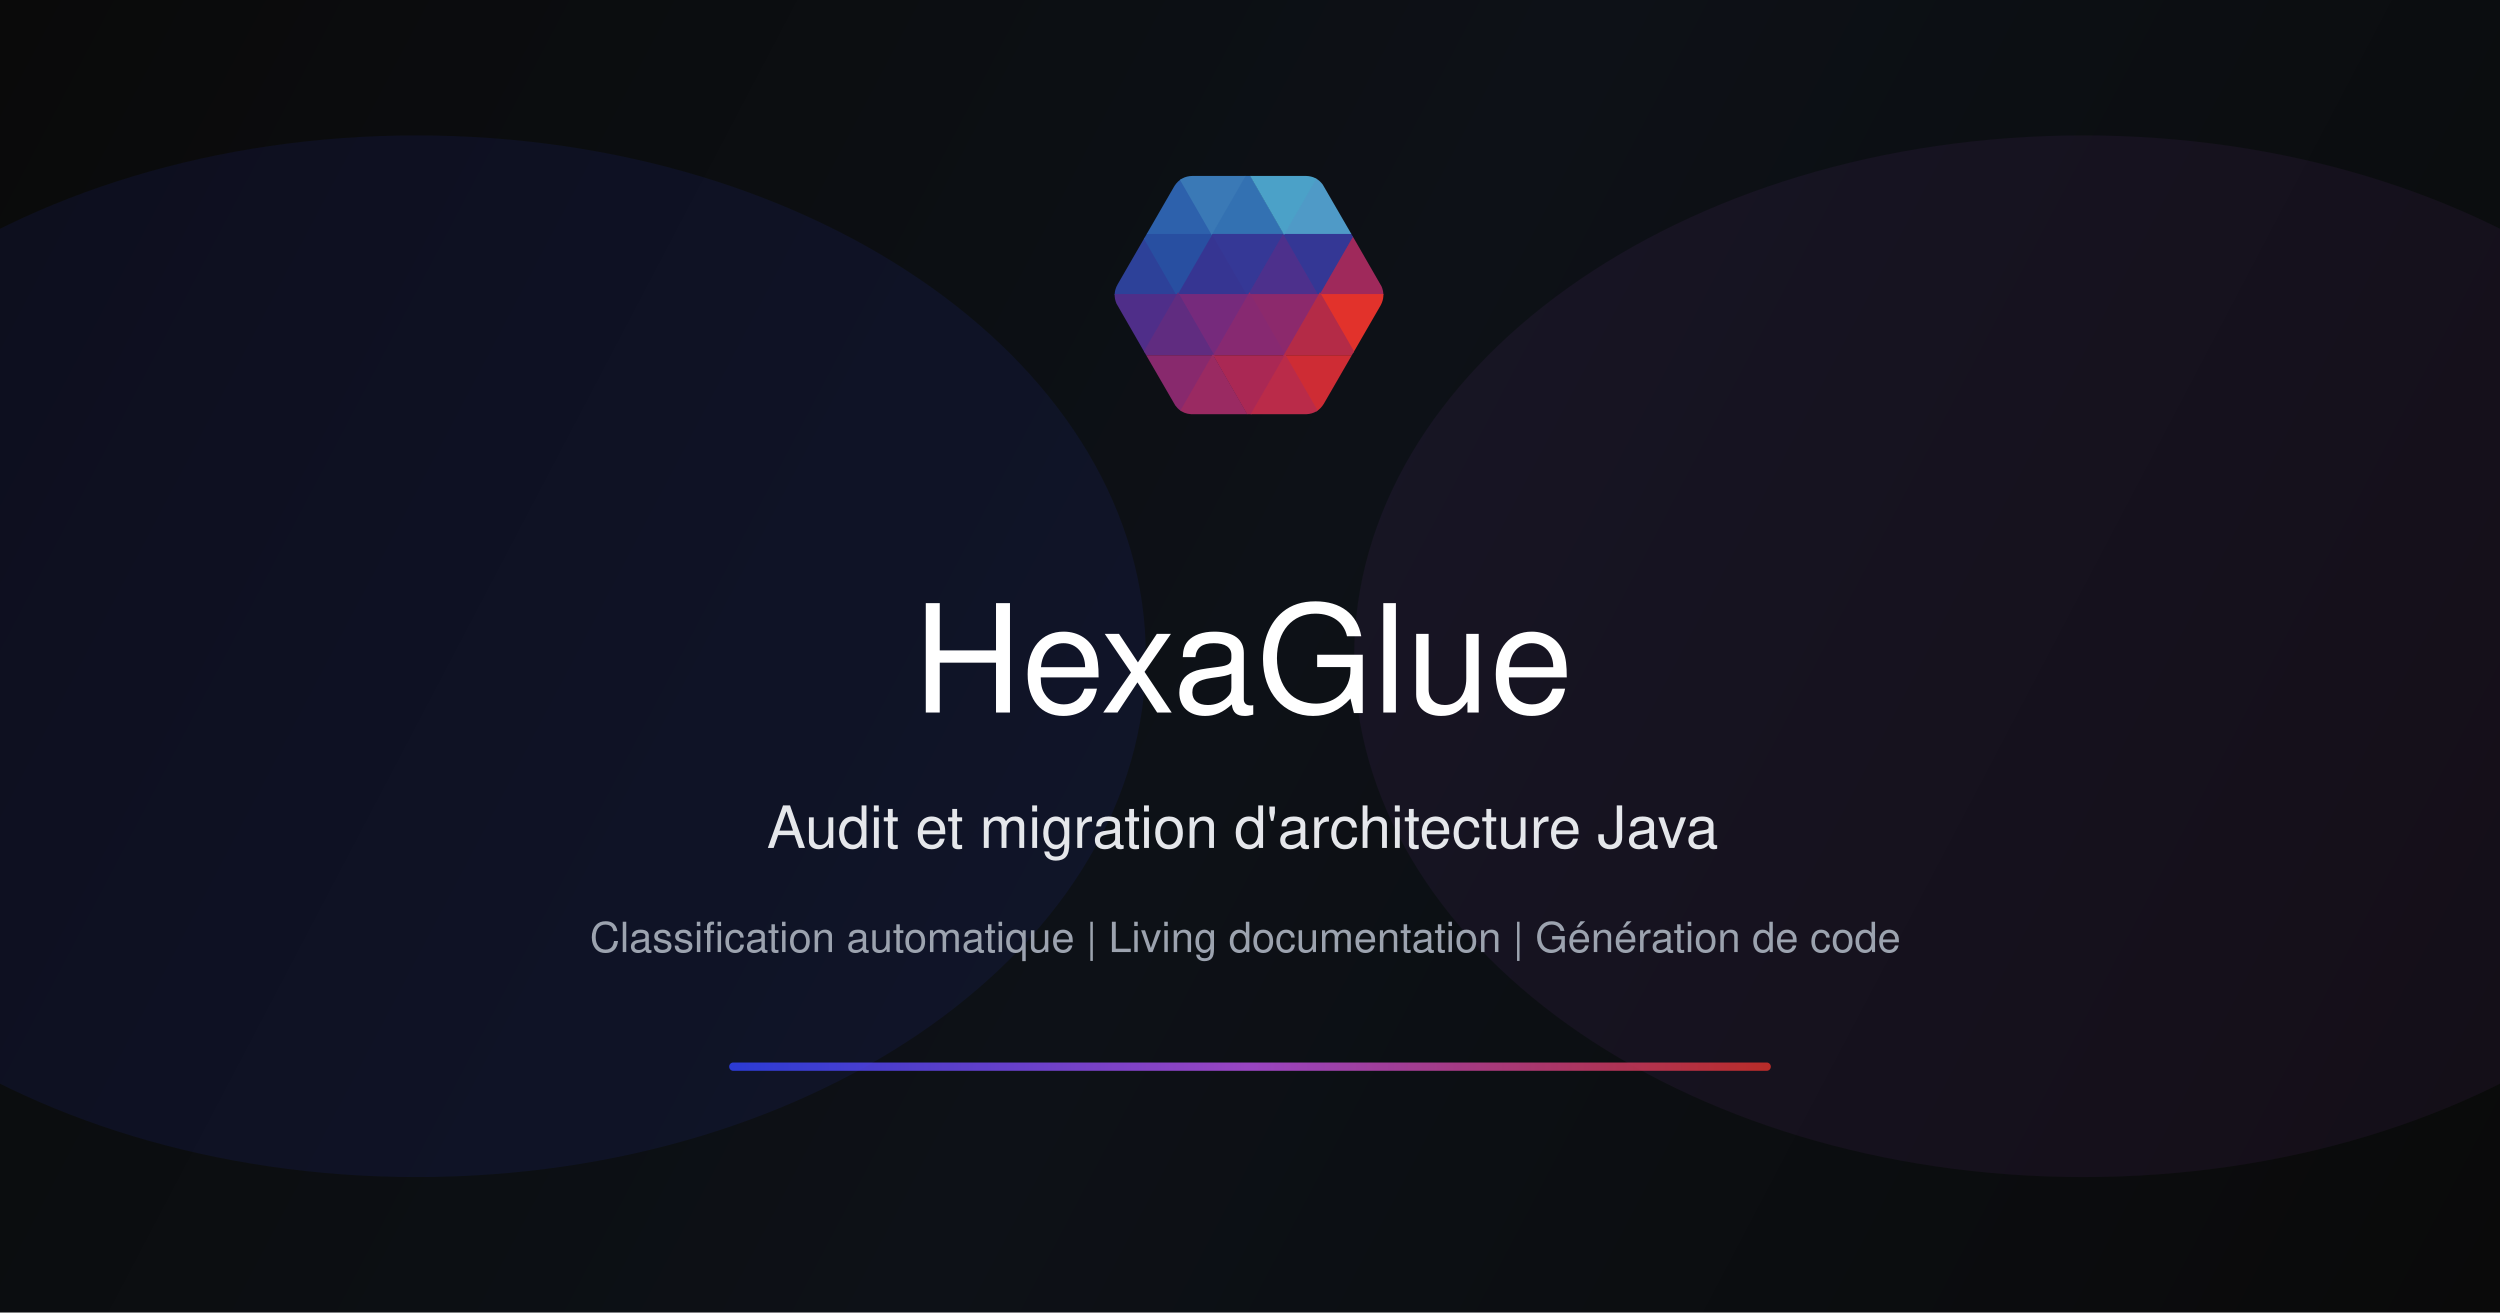
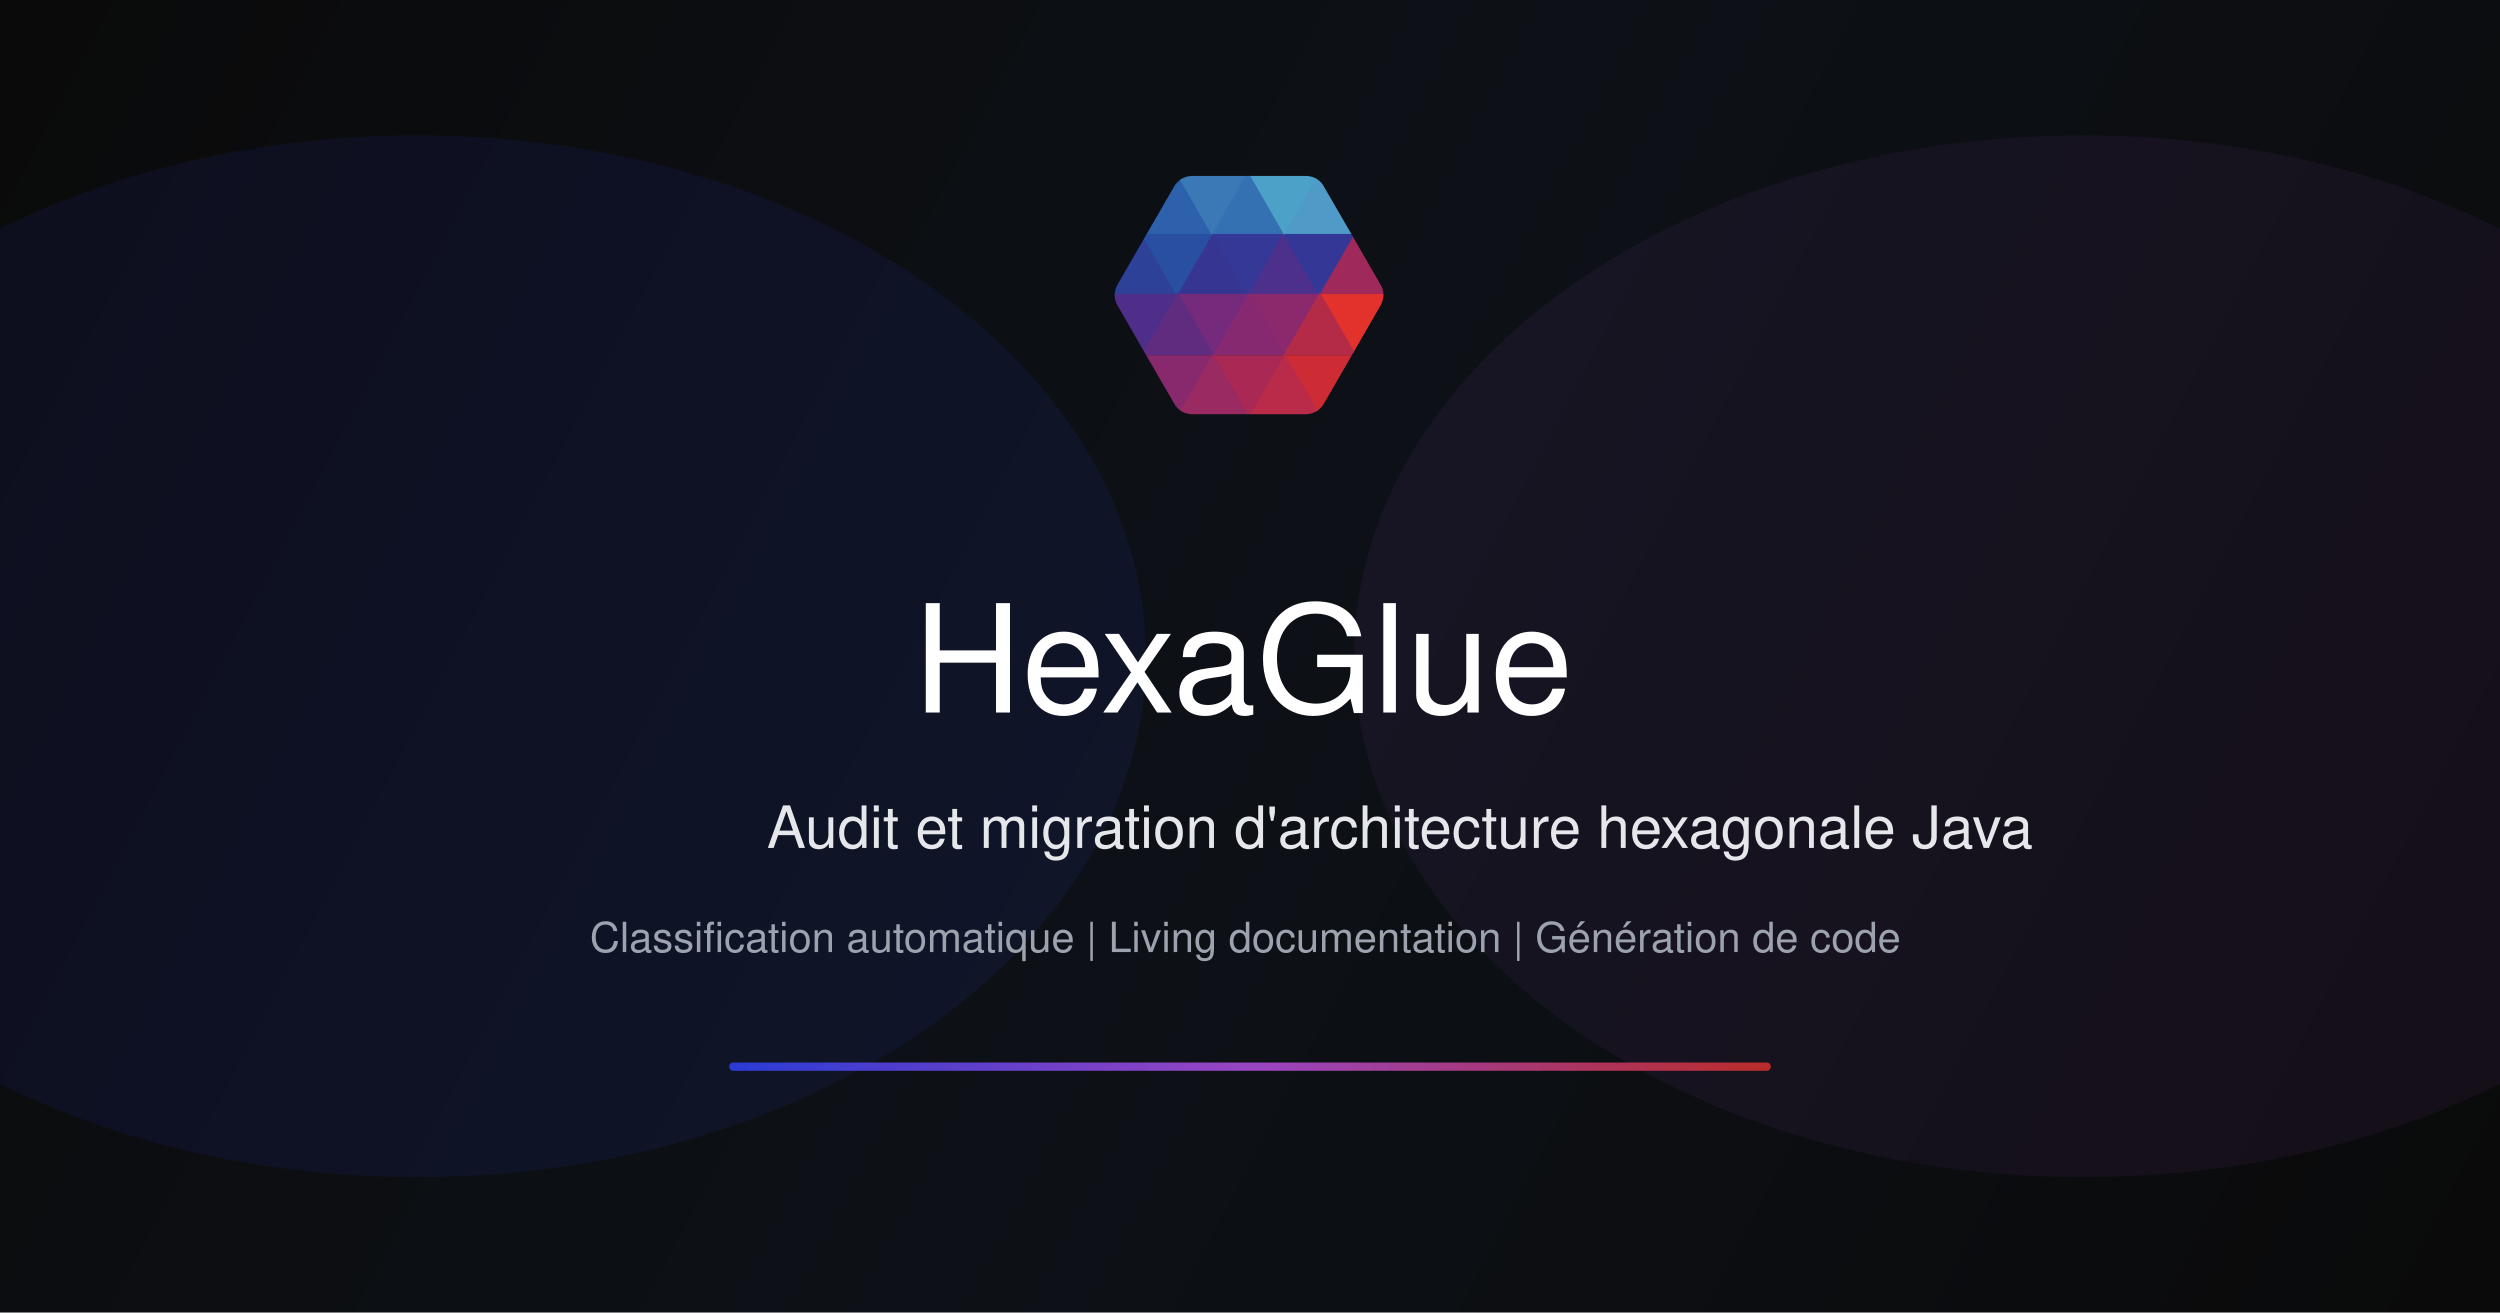
<svg xmlns="http://www.w3.org/2000/svg" width="1200" height="630" viewBox="0 0 1200 630">
  <linearGradient id="linearGradient1" x1="0" y1="0" x2="1200" y2="630" gradientUnits="userSpaceOnUse">
    <stop offset="1e-05" stop-color="#0a0a0a" stop-opacity="1" />
    <stop offset="0.5" stop-color="#0d1117" stop-opacity="1" />
    <stop offset="1" stop-color="#0a0a0a" stop-opacity="1" />
  </linearGradient>
  <path id="Trac" fill="url(#linearGradient1)" stroke="none" d="M 0 0 L 1200 0 L 1200 630 L 0 630 Z" />
  <path id="path1" fill="#3245ff" stroke="none" opacity="0.08" d="M 550 315 C 550 453.071 393.3 565 200 565 C 6.7 565 -150 453.071 -150 315 C -150 176.929 6.7 65 200 65 C 393.3 65 550 176.929 550 315 Z" />
  <path id="path2" fill="#bc52ee" stroke="none" opacity="0.06" d="M 1350 315 C 1350 453.071 1193.3 565 1000 565 C 806.7 565 650 453.071 650 315 C 650 176.929 806.7 65 1000 65 C 1193.3 65 1350 176.929 1350 315 Z" />
  <g id="Associer">
    <clipPath id="clipPath1">
      <path clip-rule="evenodd" d="M 565.73 196.416 C 565.637 196.241 565.506 196.115 565.339 196.038 C 564.946 195.575 564.551 195.114 564.152 194.654 C 554.689 178.363 545.268 162.046 535.891 145.704 C 534.581 142.56 534.76 139.51 536.429 136.556 C 545.54 120.777 554.651 104.999 563.761 89.22 C 565.81 86.076 568.714 84.486 572.474 84.449 C 590.642 84.489 608.806 84.492 626.967 84.456 C 630.259 84.538 632.9 85.902 634.89 88.547 C 644.354 104.838 653.775 121.155 663.152 137.497 C 664.446 140.56 664.318 143.55 662.77 146.468 C 653.66 162.244 644.548 178.023 635.438 193.804 C 633.526 196.967 630.727 198.64 627.041 198.824 C 608.583 198.779 590.128 198.771 571.677 198.802 C 569.419 198.681 567.436 197.885 565.73 196.416 Z" />
    </clipPath>
    <g id="g1" clip-path="url(#clipPath1)">
      <g id="g2">
        <path id="path3" fill="#2d4199" stroke="none" d="M 547.848 111.382 L 530.426 141.616 L 565.271 141.616 Z" />
        <path id="path4" fill="#9f295b" stroke="none" d="M 650.286 111.382 L 632.863 141.616 L 667.708 141.616 Z" />
        <path id="path5" fill="#363592" stroke="none" d="M 582.145 111.382 L 564.722 141.616 L 599.567 141.616 Z" />
        <path id="path6" fill="#4d308c" stroke="none" d="M 615.99 111.382 L 598.567 141.616 L 633.412 141.616 Z" />
      </g>
      <g id="g3">
        <path id="path7" fill="#343795" stroke="none" d="M 633.042 142.068 L 650.464 111.833 L 615.619 111.833 Z" />
        <path id="path8" fill="#353896" stroke="none" d="M 598.745 142.068 L 616.168 111.833 L 581.323 111.833 Z" />
        <path id="path9" fill="#284fa1" stroke="none" d="M 564.9 142.068 L 582.323 111.833 L 547.478 111.833 Z" />
        <path id="path10" fill="#4f9ac7" stroke="none" d="M 633.589 82.049 L 616.167 112.284 L 651.011 112.284 Z" />
        <path id="path11" fill="#2d61ac" stroke="none" d="M 564.997 82.049 L 547.574 112.284 L 582.419 112.284 Z" />
        <path id="path12" fill="#3371b2" stroke="none" d="M 598.841 82.049 L 581.419 112.284 L 616.264 112.284 Z" />
        <path id="path13" fill="#4ba1c8" stroke="none" d="M 616.345 112.735 L 633.767 82.501 L 598.922 82.501 Z" />
        <path id="path14" fill="#3a79b6" stroke="none" d="M 581.597 112.735 L 599.02 82.501 L 564.175 82.501 Z" />
      </g>
      <g id="g4">
        <path id="path15" fill="#e2322b" stroke="none" d="M 650.64 171.4 L 668.062 141.165 L 633.218 141.165 Z" />
        <path id="path16" fill="#4f2e89" stroke="none" d="M 548.203 171.4 L 565.625 141.165 L 530.78 141.165 Z" />
        <path id="path17" fill="#8c296c" stroke="none" d="M 616.344 171.4 L 633.766 141.165 L 598.921 141.165 Z" />
        <path id="path18" fill="#762a7c" stroke="none" d="M 582.499 171.4 L 599.921 141.165 L 565.076 141.165 Z" />
        <path id="path19" fill="#602c80" stroke="none" d="M 565.447 140.263 L 548.024 170.497 L 582.869 170.497 Z" />
        <path id="path20" fill="#872971" stroke="none" d="M 599.743 140.263 L 582.321 170.497 L 617.165 170.497 Z" />
        <path id="path21" fill="#b42b47" stroke="none" d="M 633.588 140.263 L 616.165 170.497 L 651.01 170.497 Z" />
      </g>
      <g id="g5">
        <path id="path22" fill="#88296d" stroke="none" d="M 564.899 200.732 L 582.322 170.497 L 547.477 170.497 Z" />
        <path id="path23" fill="#ce2c34" stroke="none" d="M 633.492 200.732 L 650.914 170.497 L 616.069 170.497 Z" />
        <path id="path24" fill="#aa2854" stroke="none" d="M 599.647 200.732 L 617.069 170.497 L 582.225 170.497 Z" />
        <path id="path25" fill="#9a2a62" stroke="none" d="M 582.143 170.046 L 564.721 200.281 L 599.566 200.281 Z" />
        <path id="path26" fill="#ba2b49" stroke="none" d="M 616.891 170.046 L 599.469 200.281 L 634.313 200.281 Z" />
      </g>
    </g>
  </g>
  <text id="HexaGlue" xml:space="preserve" x="438.416" y="342" font-family="Helvetica" font-size="72" fill="#ffffff">HexaGlue</text>
-   <text id="Audit-et-migration-darchitecture" xml:space="preserve" x="368.101" y="407" font-family="Helvetica" font-size="28" fill="#e5e7eb">Audit et migration d'architecture Java</text>
+   <text id="Audit-et-migration-darchitecture" xml:space="preserve" x="368.101" y="407" font-family="Helvetica" font-size="28" fill="#e5e7eb">Audit et migration d'architecture hexagonale Java</text>
  <text id="Classification-automatique--Living" xml:space="preserve" x="283.114" y="457" font-family="Helvetica" font-size="20" fill="#9ca3af">Classification automatique | Living documentation | Génération de code</text>
  <linearGradient id="linearGradient2" x1="350" y1="510" x2="850" y2="510" gradientUnits="userSpaceOnUse">
    <stop offset="1e-05" stop-color="#3245ff" stop-opacity="1" />
    <stop offset="0.5" stop-color="#bc52ee" stop-opacity="1" />
    <stop offset="1" stop-color="#e2322b" stop-opacity="1" />
  </linearGradient>
  <path id="path27" fill="url(#linearGradient2)" stroke="none" opacity="0.8" d="M 352 510 L 848 510 C 849.105 510 850 510.895 850 512 L 850 512 C 850 513.105 849.105 514 848 514 L 352 514 C 350.895 514 350 513.105 350 512 L 350 512 C 350 510.895 350.895 510 352 510 Z" />
</svg>
